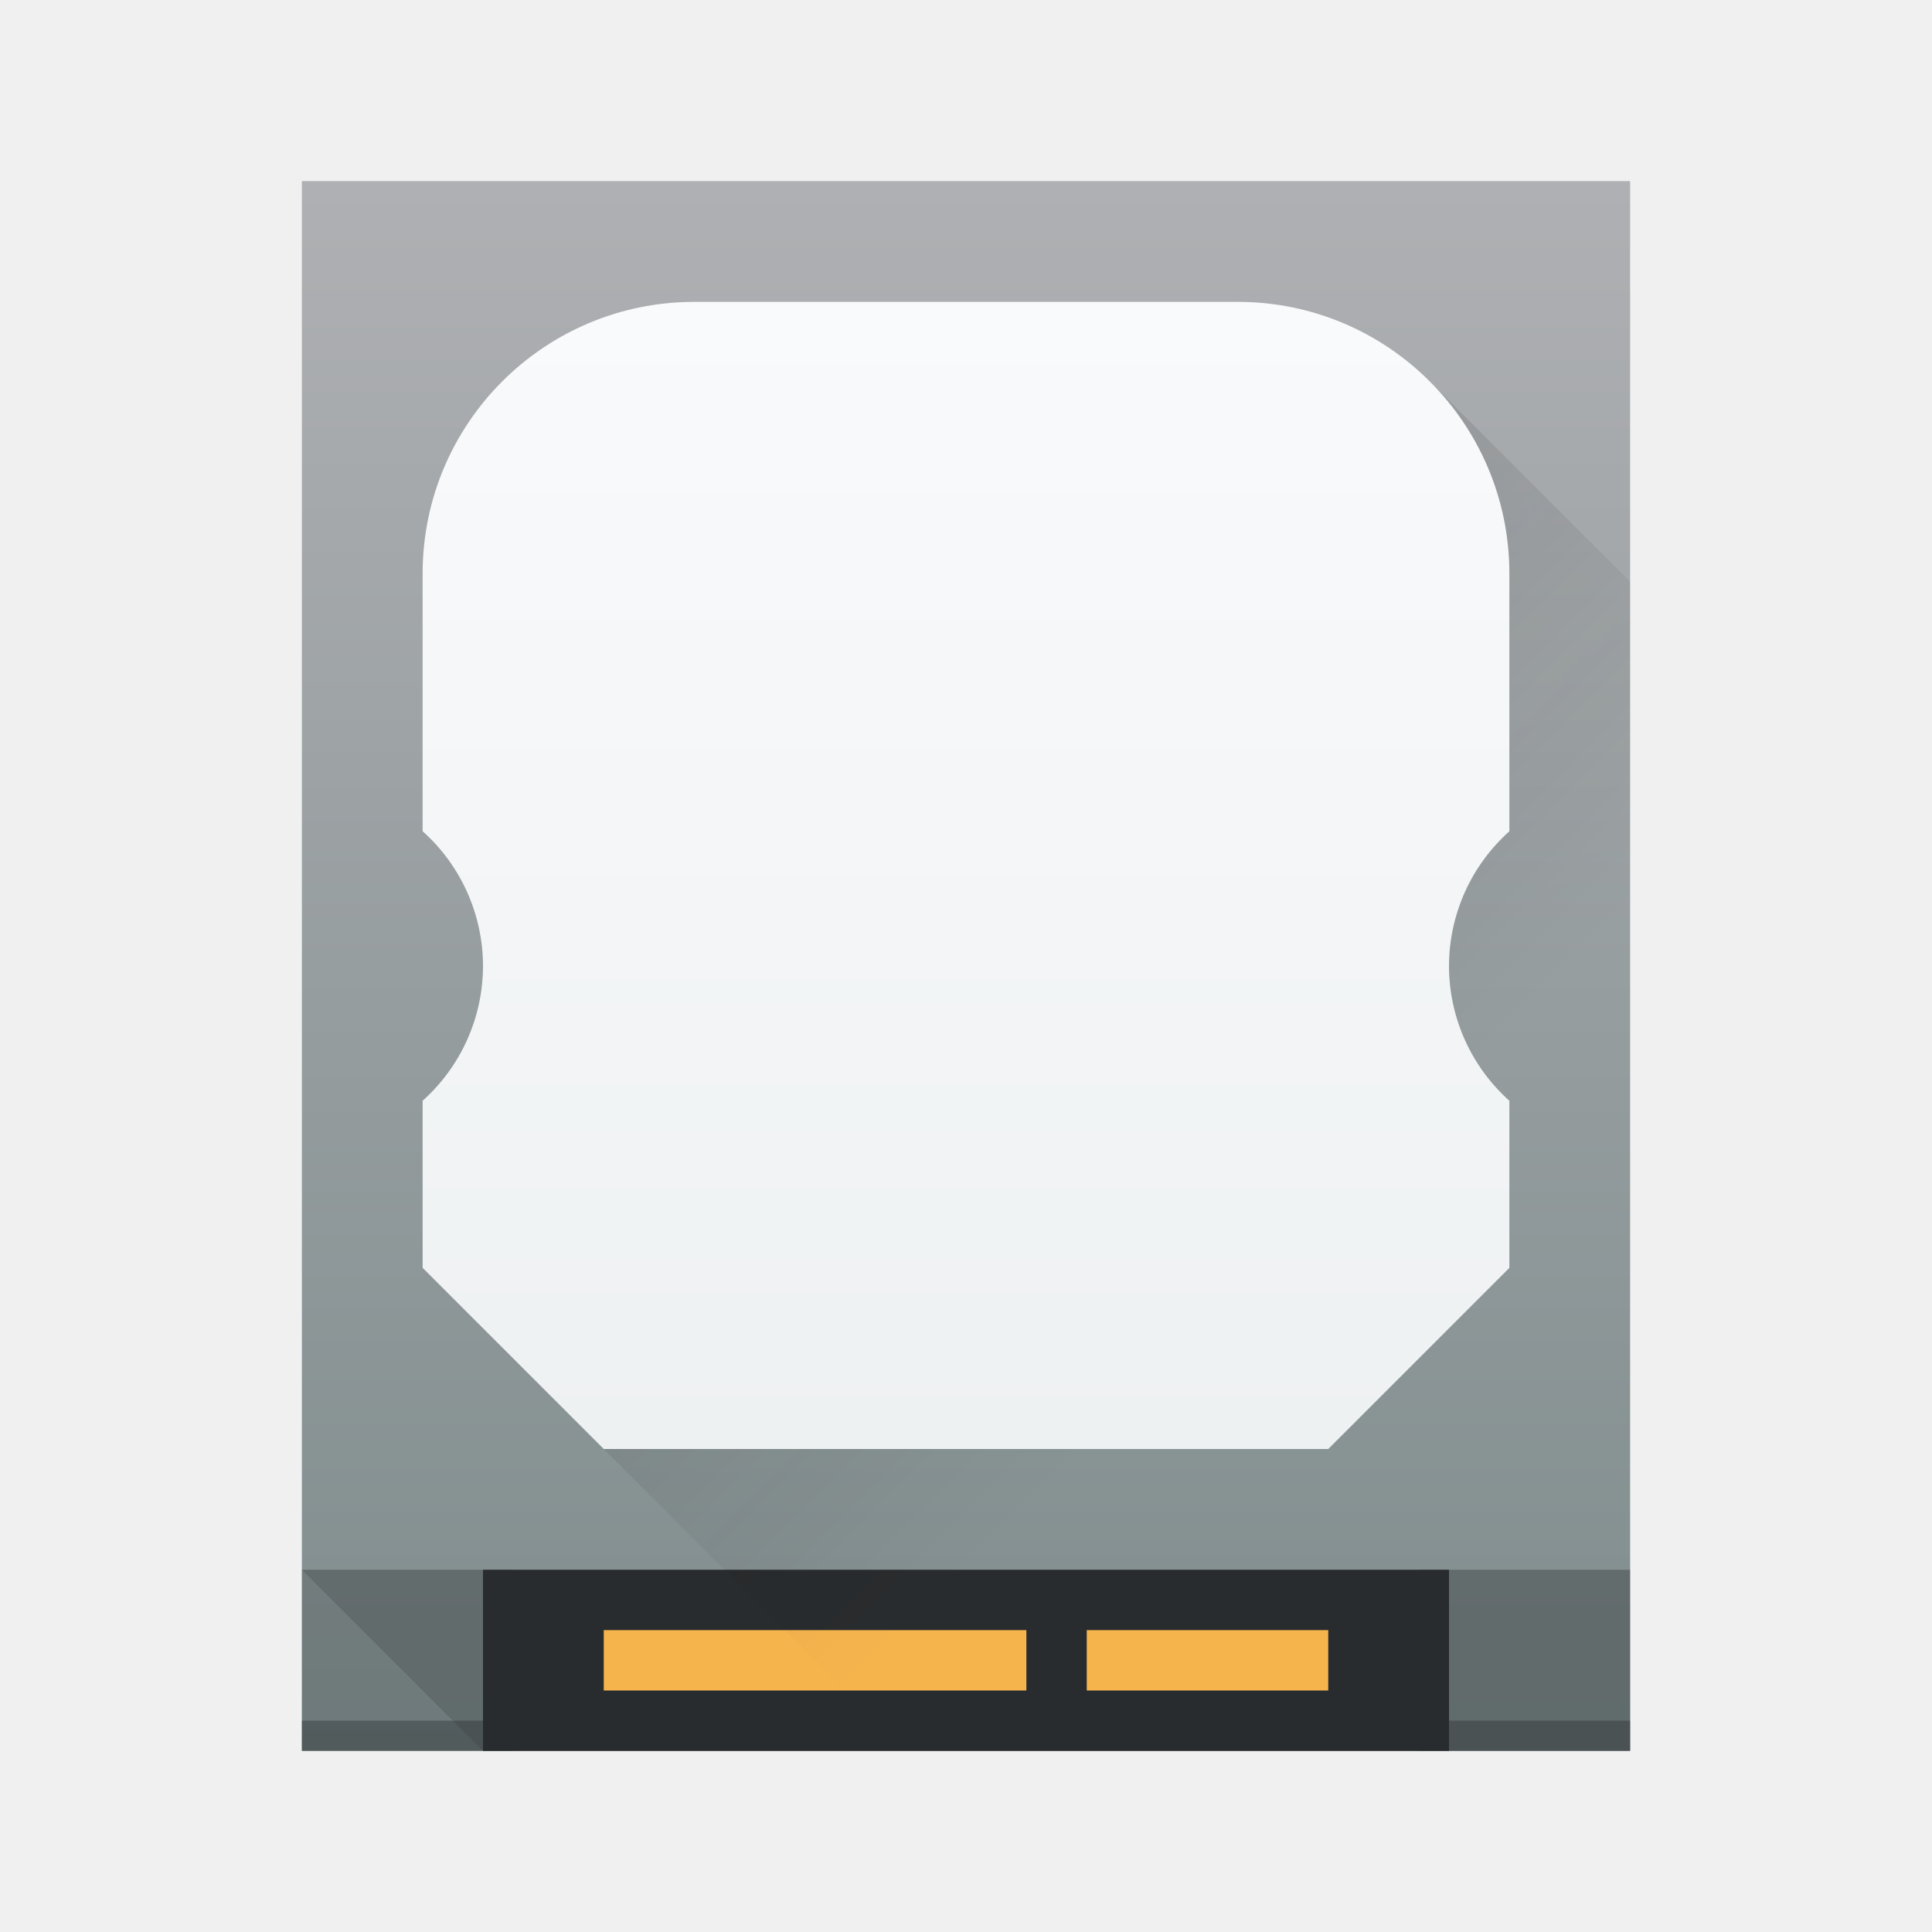
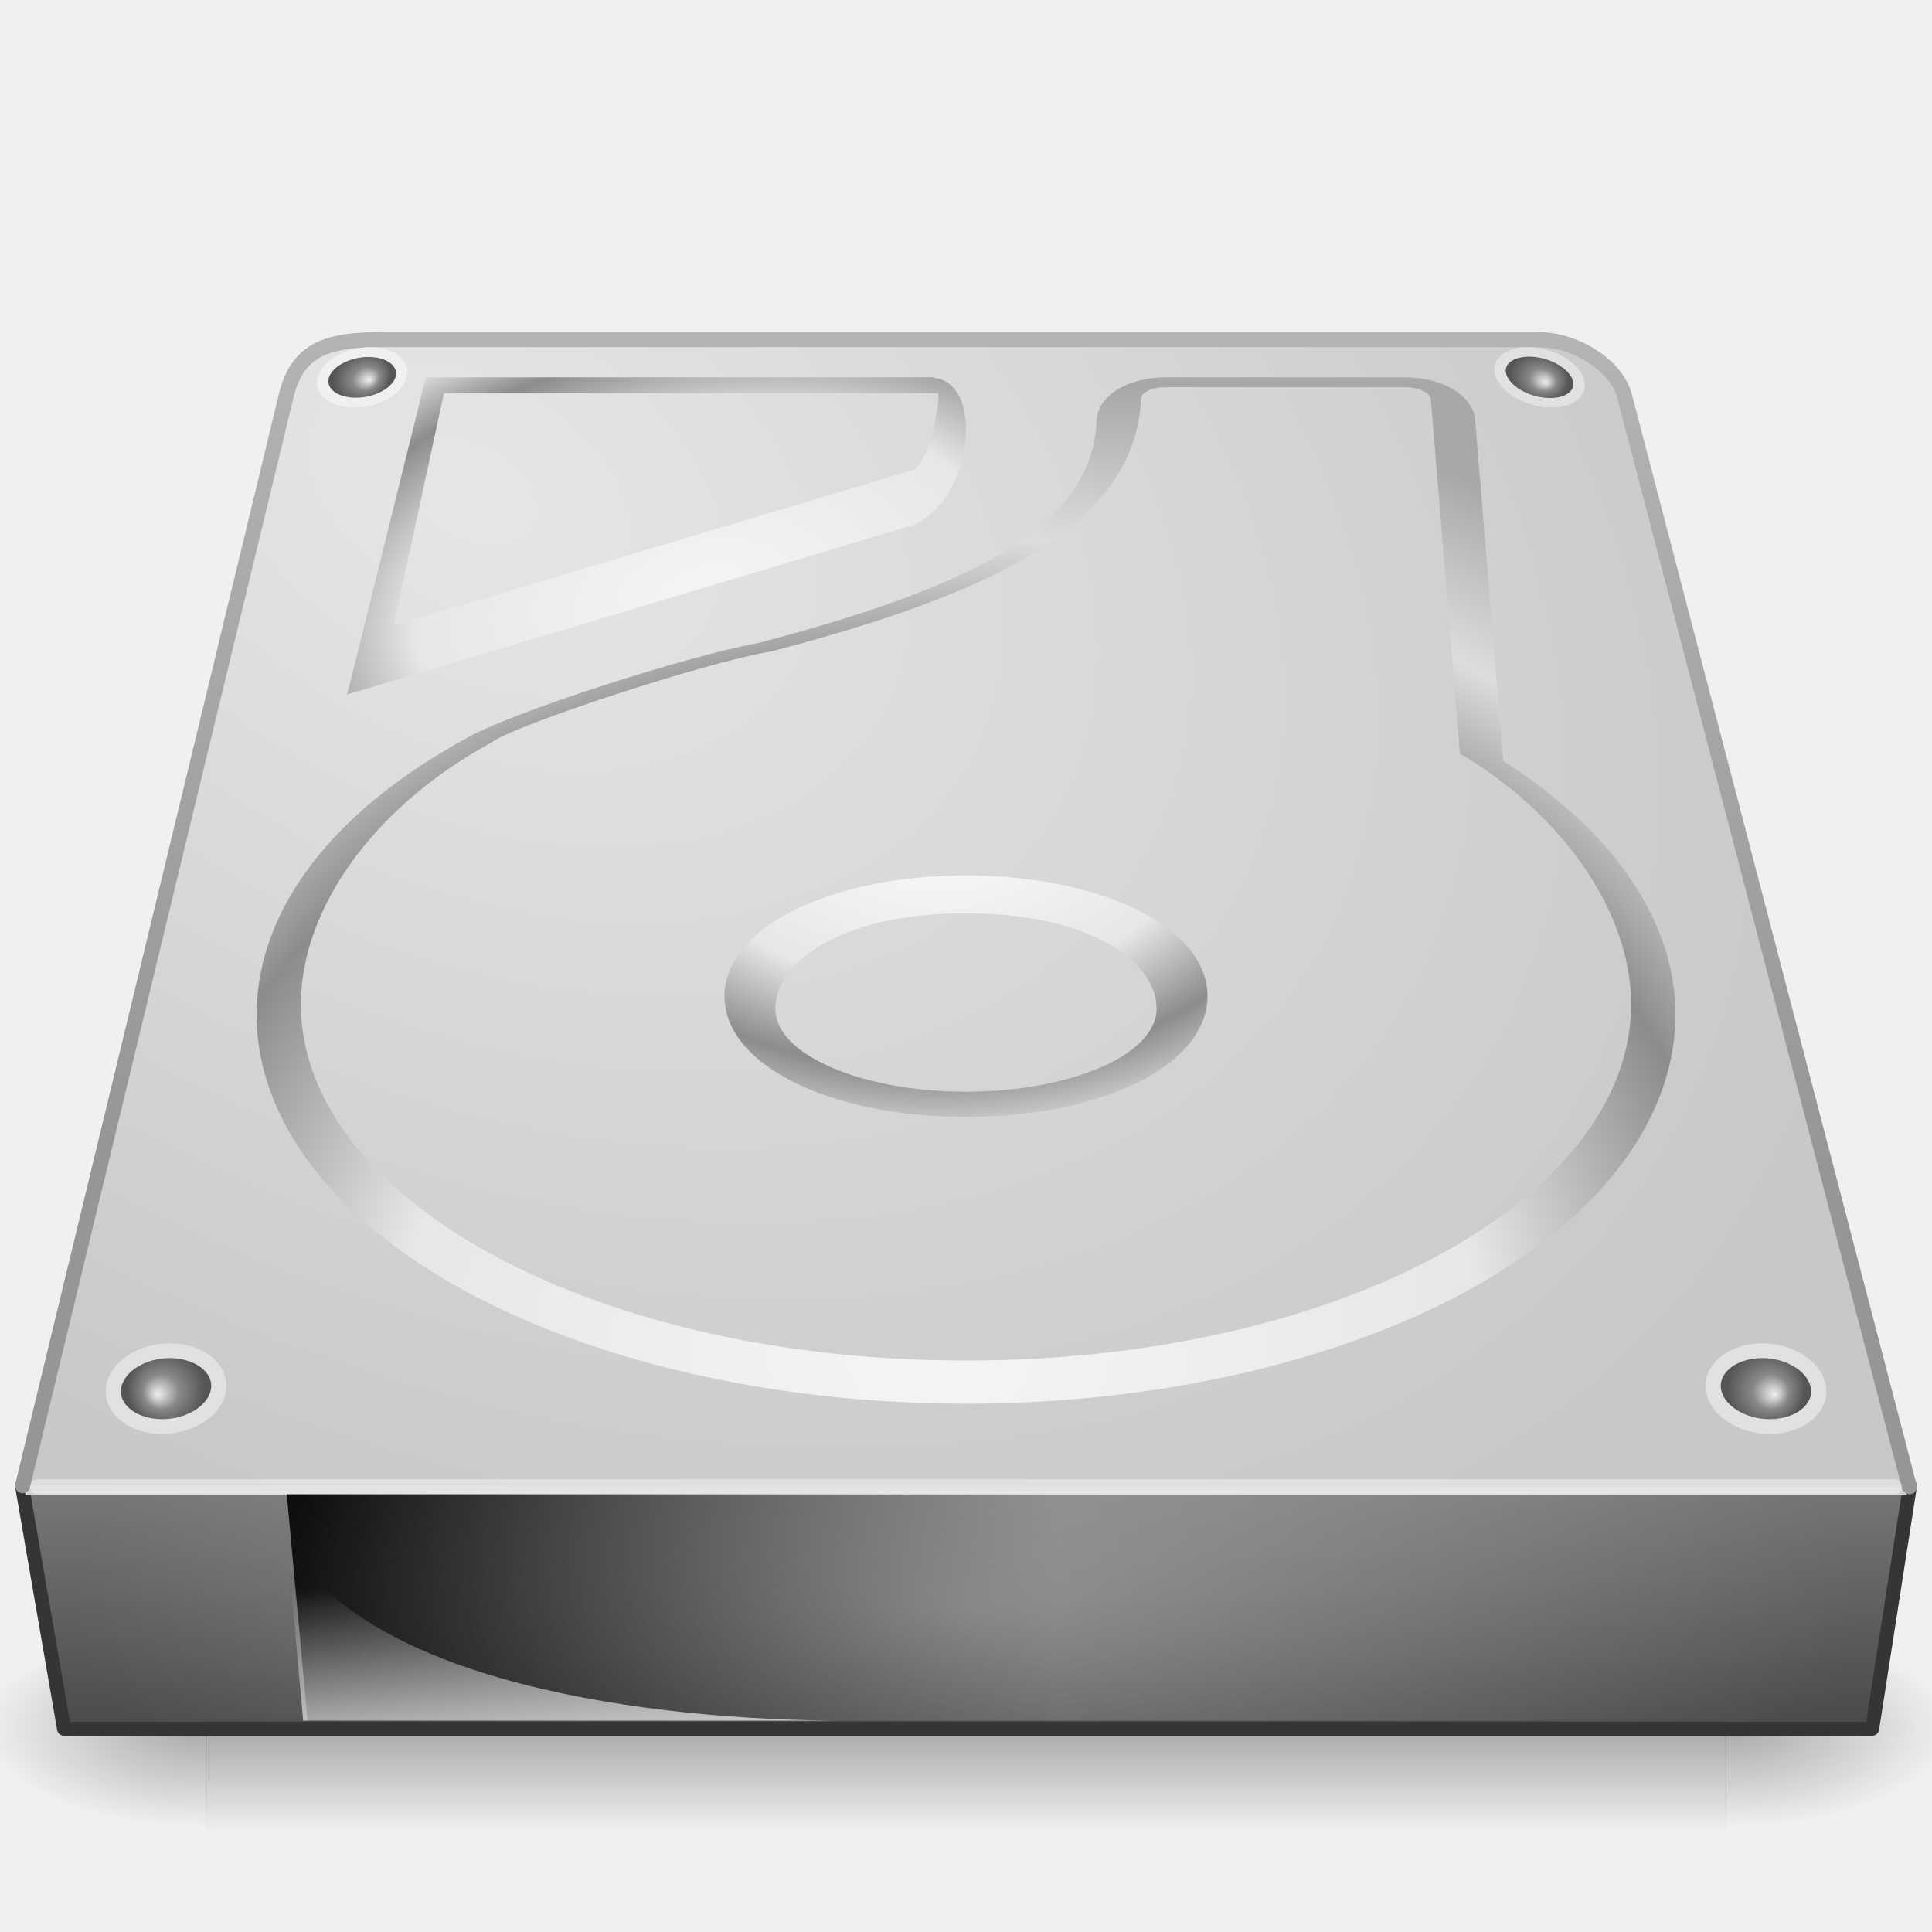
- <svg xmlns="http://www.w3.org/2000/svg" height="64" width="64">
-   <linearGradient id="a" gradientUnits="userSpaceOnUse" x1="386.571" x2="386.571" y1="549.798" y2="497.798">
-     <stop offset="0" stop-color="#7f8c8d" />
-     <stop offset="1" stop-color="#afb0b3" />
-   </linearGradient>
-   <linearGradient id="c" gradientUnits="userSpaceOnUse" x1="12" x2="12" y1="48" y2="10">
-     <stop offset="0" stop-color="#eef1f2" />
-     <stop offset="1" stop-color="#f9fafb" />
-   </linearGradient>
-   <linearGradient id="b" gradientUnits="userSpaceOnUse" x1="400.571" x2="420.571" y1="511.798" y2="531.798">
-     <stop offset="0" stop-color="#292c2f" />
-     <stop offset="1" stop-opacity="0" />
-   </linearGradient>
-   <path d="M386.571 497.798h44v52h-44z" fill="url(#a)" transform="translate(-376.571 -491.798)" />
-   <path d="M47 52h7v6h-7zm-37 0h7v6h-7z" fill="#292c2f" opacity=".2" />
-   <g stroke-width="1.857">
-     <path d="M10 52h7v6h-1zm37 0h7v6h-7z" fill="#292c2f" opacity=".2" />
-     <path d="M16 52h32v6H16z" fill="#292c2e" />
-     <path d="M20 54h14v2H20zm16 0h8v2h-8z" fill="#f6b44d" />
+ <svg xmlns="http://www.w3.org/2000/svg" xmlns:xlink="http://www.w3.org/1999/xlink" version="1.0" width="128" height="128" id="svg3486">
+   <defs id="defs3488">
+     <linearGradient id="linearGradient5048">
+       <stop id="stop5050" style="stop-color:#000000;stop-opacity:0" offset="0" />
+       <stop id="stop5056" style="stop-color:#000000;stop-opacity:1" offset="0.5" />
+       <stop id="stop5052" style="stop-color:#000000;stop-opacity:0" offset="1" />
+     </linearGradient>
+     <linearGradient x1="302.857" y1="366.648" x2="302.857" y2="609.505" id="linearGradient2624" xlink:href="#linearGradient5048" gradientUnits="userSpaceOnUse" gradientTransform="matrix(0.2086243,0,0,5.6252006e-2,-11.40279,87.09115)" />
+     <radialGradient cx="605.714" cy="486.648" r="117.143" fx="605.714" fy="486.648" id="radialGradient2621" xlink:href="#linearGradient5060" gradientUnits="userSpaceOnUse" gradientTransform="matrix(0.122534,0,0,5.6252006e-2,40.47236,87.09115)" />
+     <radialGradient cx="605.714" cy="486.648" r="117.143" fx="605.714" fy="486.648" id="radialGradient2618" xlink:href="#linearGradient5060" gradientUnits="userSpaceOnUse" gradientTransform="matrix(-0.122534,0,0,5.6252006e-2,87.52767,87.09115)" />
+     <linearGradient id="linearGradient2215">
+       <stop id="stop2223" style="stop-color:#7a7a7a;stop-opacity:1" offset="0" />
+       <stop id="stop2219" style="stop-color:#474747;stop-opacity:1" offset="1" />
+     </linearGradient>
+     <linearGradient x1="29.938" y1="41" x2="30" y2="50" id="linearGradient2714" xlink:href="#linearGradient2215" gradientUnits="userSpaceOnUse" gradientTransform="matrix(2.779794,0,0,2.010695,-16.61401,15.01334)" />
+     <linearGradient id="linearGradient3484">
+       <stop id="stop3486" style="stop-color:#969696;stop-opacity:1" offset="0" />
+       <stop id="stop3488" style="stop-color:#b4b4b4;stop-opacity:1" offset="1" />
+     </linearGradient>
+     <linearGradient x1="17.814" y1="29.797" x2="18.073" y2="10" id="linearGradient2710" xlink:href="#linearGradient3484" gradientUnits="userSpaceOnUse" gradientTransform="matrix(2.771712,0,0,2.804148,-2.52109,-6.939784)" />
+     <linearGradient id="linearGradient7056">
+       <stop id="stop7064" style="stop-color:#e6e6e6;stop-opacity:1" offset="0" />
+       <stop id="stop7060" style="stop-color:#c8c8c8;stop-opacity:1" offset="1" />
+     </linearGradient>
+     <radialGradient cx="11.734" cy="8.49" r="23.048" fx="11.734" fy="8.49" id="radialGradient2708" xlink:href="#linearGradient7056" gradientUnits="userSpaceOnUse" gradientTransform="matrix(3.815837,1.955036,-1.297462,2.592002,-2.657338,-12.37557)" />
+     <radialGradient cx="141.747" cy="206.426" r="78.728" fx="141.747" fy="206.426" id="radialGradient2704" xlink:href="#linearGradient4035" gradientUnits="userSpaceOnUse" gradientTransform="matrix(0.9720948,-1.4235799e-2,7.1945107e-3,0.8190959,-77.06729,-77.61639)" />
+     <linearGradient id="linearGradient7609">
+       <stop id="stop7611" style="stop-color:#ffffff;stop-opacity:1" offset="0" />
+       <stop id="stop7677" style="stop-color:#e7e7e7;stop-opacity:1" offset="0.47" />
+       <stop id="stop7613" style="stop-color:#8c8c8c;stop-opacity:1" offset="0.672" />
+       <stop id="stop7617" style="stop-color:#dddddd;stop-opacity:1" offset="0.835" />
+       <stop id="stop7615" style="stop-color:#a8a8a8;stop-opacity:1" offset="1" />
+     </linearGradient>
+     <radialGradient cx="142.622" cy="191.854" r="78.728" fx="142.622" fy="191.854" id="radialGradient2701" xlink:href="#linearGradient7609" gradientUnits="userSpaceOnUse" gradientTransform="matrix(0.4932064,0,0,-0.3486482,-8.296458,119.4625)" />
+     <radialGradient cx="113.065" cy="97.588" r="2.563" fx="113.667" fy="98" id="radialGradient2697" xlink:href="#radialGradient4241" gradientUnits="userSpaceOnUse" gradientTransform="matrix(-1.006855,0,0,0.9756095,124.8413,-3.206858)" />
+     <radialGradient cx="113.065" cy="97.588" r="2.563" fx="113.667" fy="98" id="radialGradient2693" xlink:href="#radialGradient4241" gradientUnits="userSpaceOnUse" gradientTransform="matrix(0.7477745,-0.1585924,8.4227997e-2,0.6299819,-68.76948,-18.54673)" />
+     <radialGradient cx="113.065" cy="97.588" r="2.563" fx="113.667" fy="98" id="radialGradient2689" xlink:href="#radialGradient4241" gradientUnits="userSpaceOnUse" gradientTransform="matrix(0.7564903,0.1411284,-7.7927028e-2,0.6130007,24.07117,-50.77801)" />
+     <linearGradient id="linearGradient5060">
+       <stop id="stop5062" style="stop-color:#000000;stop-opacity:1" offset="0" />
+       <stop id="stop5064" style="stop-color:#000000;stop-opacity:0" offset="1" />
+     </linearGradient>
+     <linearGradient x1="7.062" y1="35.281" x2="24.688" y2="35.281" id="linearGradient2686" xlink:href="#linearGradient5060" gradientUnits="userSpaceOnUse" gradientTransform="matrix(2.81541,0,0,2.696628,0.4945617,11.35953)" />
+     <linearGradient id="linearGradient4236">
+       <stop id="stop4238" style="stop-color:#eeeeee;stop-opacity:1" offset="0" />
+       <stop id="stop4240" style="stop-color:#eeeeee;stop-opacity:0" offset="1" />
+     </linearGradient>
+     <linearGradient x1="12.277" y1="37.206" x2="12.222" y2="33.759" id="linearGradient2683" xlink:href="#linearGradient4236" gradientUnits="userSpaceOnUse" gradientTransform="matrix(2.775866,0,0,2.991413,-1.725507,4.105388)" />
+     <linearGradient id="linearGradient4035">
+       <stop id="stop4037" style="stop-color:#f5f5f5;stop-opacity:1" offset="0" />
+       <stop id="stop4039" style="stop-color:#e7e7e7;stop-opacity:1" offset="0.47" />
+       <stop id="stop4041" style="stop-color:#8c8c8c;stop-opacity:1" offset="0.693" />
+       <stop id="stop4043" style="stop-color:#dddddd;stop-opacity:1" offset="0.835" />
+       <stop id="stop4045" style="stop-color:#a8a8a8;stop-opacity:1" offset="1" />
+     </linearGradient>
+     <radialGradient cx="127.317" cy="143.828" r="78.728" fx="127.317" fy="143.828" id="radialGradient2680" xlink:href="#linearGradient4035" gradientUnits="userSpaceOnUse" gradientTransform="matrix(0.5208152,-7.5167518e-2,1.6928922e-2,0.3022039,-21.92826,5.286023)" />
+     <radialGradient cx="113.065" cy="97.588" r="2.563" fx="113.667" fy="98" id="radialGradient4241" gradientUnits="userSpaceOnUse">
+       <stop id="stop4243" style="stop-color:#eeeeee;stop-opacity:1" offset="0" />
+       <stop id="stop4245" style="stop-color:#cecece;stop-opacity:1" offset="0.16" />
+       <stop id="stop4247" style="stop-color:#888888;stop-opacity:1" offset="0.468" />
+       <stop id="stop4249" style="stop-color:#555555;stop-opacity:1" offset="1" />
+     </radialGradient>
+     <radialGradient cx="113.065" cy="97.588" r="2.563" fx="113.667" fy="98" id="radialGradient2676" xlink:href="#radialGradient4241" gradientUnits="userSpaceOnUse" gradientTransform="matrix(1.006854,0,0,0.9756095,3.158733,-3.206858)" />
+     <linearGradient id="linearGradient6310-8">
+       <stop id="stop6312-6" style="stop-color:#ffffff;stop-opacity:1" offset="0" />
+       <stop id="stop6314-6" style="stop-color:#ffffff;stop-opacity:0" offset="1" />
+     </linearGradient>
+     <radialGradient cx="24" cy="42" r="21" fx="24" fy="42" id="radialGradient2673" xlink:href="#linearGradient6310-8" gradientUnits="userSpaceOnUse" gradientTransform="matrix(2.809524,-3.195635e-8,7.8140219e-8,1.071428,-3.428568,61.49997)" />
+   </defs>
+   <g id="layer1">
+     <rect width="100.736" height="13.661" x="13.632" y="107.716" id="rect2723" style="opacity:0.3;fill:url(#linearGradient2624);fill-opacity:1;fill-rule:nonzero;stroke:none;stroke-width:0.5;marker:none;visibility:visible;display:inline;overflow:visible" />
+     <path d="M 114.319,107.716 C 114.319,107.716 114.319,121.377 114.319,121.377 C 120.629,121.402 129.574,118.316 129.574,114.546 C 129.574,110.775 122.532,107.716 114.319,107.716 z" id="path2725" style="opacity:0.3;fill:url(#radialGradient2621);fill-opacity:1;fill-rule:nonzero;stroke:none;stroke-width:0.5;marker:none;visibility:visible;display:inline;overflow:visible" />
+     <path d="M 13.681,107.716 C 13.681,107.716 13.681,121.377 13.681,121.377 C 7.371,121.402 -1.574,118.316 -1.574,114.546 C -1.574,110.775 5.468,107.716 13.681,107.716 z" id="path2727" style="opacity:0.3;fill:url(#radialGradient2618);fill-opacity:1;fill-rule:nonzero;stroke:none;stroke-width:1;marker:none;visibility:visible;display:inline;overflow:visible" />
+     <path d="M 1.464,98.464 L 126.536,98.464 L 124.035,114.536 L 4.243,114.536 L 1.464,98.464 L 1.464,98.464 z" id="rect6431" style="fill:url(#linearGradient2714);fill-opacity:1;fill-rule:evenodd;stroke:#353537;stroke-width:0.928;stroke-linecap:round;stroke-linejoin:round;stroke-miterlimit:4;stroke-dasharray:none;stroke-dashoffset:0;stroke-opacity:1;display:inline;enable-background:new" />
+     <rect width="124.656" height="2.793" x="1.672" y="96.278" id="rect6381" style="fill:#d2d2d3;fill-opacity:1;fill-rule:evenodd;stroke:none;display:inline;enable-background:new" />
+     <path d="M 126.502,98.502 L 107.628,26.227 C 107.094,24.169 104.298,22.498 101.948,22.498 L 25.401,22.498 C 21.79,22.498 19.721,23.055 18.96,26.227 L 1.498,98.432" id="path6345" style="fill:url(#radialGradient2708);fill-opacity:1;fill-rule:nonzero;stroke:url(#linearGradient2710);stroke-width:0.996;stroke-linecap:round;stroke-linejoin:round;marker:none;stroke-miterlimit:4;stroke-dasharray:none;stroke-dashoffset:0;stroke-opacity:1;visibility:visible;display:inline;overflow:visible;enable-background:accumulate" />
+     <path d="M 125.5,98.5 L 2.5,98.5" id="path7046" style="opacity:0.4;fill:none;stroke:#ffffff;stroke-width:1;stroke-linecap:round;stroke-linejoin:miter;marker:none;stroke-miterlimit:4;stroke-dasharray:none;stroke-dashoffset:0;stroke-opacity:1;visibility:visible;display:inline;overflow:visible;enable-background:accumulate" />
+     <path d="M 110.921,65.726 C 110.319,60.065 106.286,54.667 99.585,50.407 C 99.45,48.77 97.732,27.825 97.732,27.825 C 97.6,26.215 95.598,25 93.073,25 L 77.228,25 C 74.685,25 72.719,26.231 72.655,27.864 C 72.364,35.239 63.498,39.09 50.273,42.594 C 45.639,43.416 33.558,47.283 30.785,48.98 C 22.622,53.439 17.754,59.383 17.08,65.726 C 16.466,71.495 19.415,77.267 25.384,81.981 C 34.121,88.88 48.556,93 64,93 C 79.443,93 93.878,88.88 102.616,81.981 C 108.068,77.677 111,72.488 111,67.226 C 111,66.726 110.971,66.225 110.921,65.726 L 110.921,65.726 L 110.921,65.726 z M 64,90.139 C 38.278,90.139 18.583,78.578 20.007,65.177 C 20.622,59.399 25.134,53.231 32.606,49.167 C 34.006,48.086 46.643,43.881 51.176,43.143 C 63.741,39.822 75.231,35.512 75.592,26.429 C 75.607,25.994 76.331,25.65 77.228,25.65 L 93.071,25.65 C 93.988,25.65 94.762,26.011 94.799,26.457 L 96.723,49.923 C 103.383,53.878 107.418,59.781 107.991,65.177 C 109.417,78.578 89.721,90.139 64,90.139 L 64,90.139 L 64,90.139 z" id="path9001" style="fill:url(#radialGradient2704);fill-opacity:1" />
+     <path d="M 63.999,74 C 55.026,74 48.147,70.621 48.002,66.139 C 48.001,66.091 48,66.043 48,65.995 C 48,64.374 48.902,62.831 50.615,61.525 C 53.513,59.318 58.517,58 64,58 C 69.483,58 74.487,59.318 77.385,61.525 C 79.149,62.868 80.053,64.464 79.998,66.138 C 79.85,70.62 72.971,74 63.999,74 L 63.999,74 L 63.999,74 z M 63.999,60.507 C 55.568,60.507 51.272,63.856 51.374,66.914 C 51.471,69.923 57.124,72.328 63.999,72.328 C 70.875,72.328 76.527,69.922 76.625,66.914 C 76.725,63.856 72.431,60.507 63.999,60.507 L 63.999,60.507 L 63.999,60.507 z" id="path9003" style="fill:url(#radialGradient2701);fill-opacity:1;fill-rule:nonzero;stroke-width:1;stroke-linecap:butt;stroke-linejoin:miter;marker:none;stroke-miterlimit:4;stroke-dasharray:none;stroke-dashoffset:0;stroke-opacity:1;visibility:visible;display:inline;overflow:visible;enable-background:accumulate" />
+     <path d="M 14.993,91.985 C 14.867,93.646 12.967,95 10.752,95 C 8.537,95 6.861,93.646 7.009,91.985 C 7.156,90.334 9.055,89 11.248,89 C 13.442,89.001 15.118,90.334 14.993,91.985 L 14.993,91.985 z" id="path9007" style="fill:#e1e1e1;fill-opacity:1" />
+     <path d="M 13.561,90.818 C 13.763,91.028 13.995,91.366 13.995,91.815 C 13.995,91.847 13.993,91.879 13.991,91.913 C 13.903,93.058 12.42,94.024 10.753,94.024 C 9.803,94.024 8.935,93.707 8.432,93.175 C 8.215,92.947 7.969,92.571 8.013,92.069 C 8.115,90.935 9.596,89.976 11.249,89.976 C 12.191,89.976 13.056,90.291 13.561,90.818 L 13.561,90.818 L 13.561,90.818 z" id="path9009" style="fill:url(#radialGradient2697);fill-opacity:1" />
+     <path d="M 21.031,25.619 C 21.269,26.672 22.797,27.247 24.442,26.898 C 26.086,26.549 27.214,25.411 26.961,24.362 C 26.709,23.318 25.184,22.756 23.555,23.102 C 21.926,23.448 20.796,24.573 21.031,25.619 z" id="path9019" style="fill:#f0f0f0;fill-opacity:1" />
+     <path d="M 21.994,24.64 C 21.862,24.808 21.719,25.062 21.758,25.352 C 21.761,25.373 21.765,25.393 21.77,25.415 C 21.933,26.14 23.118,26.531 24.357,26.268 C 25.062,26.119 25.679,25.777 26.007,25.354 C 26.148,25.173 26.299,24.891 26.223,24.574 C 26.049,23.857 24.866,23.471 23.638,23.732 C 22.939,23.881 22.323,24.22 21.994,24.64 L 21.994,24.64 L 21.994,24.64 z" id="path9021" style="fill:url(#radialGradient2693);fill-opacity:1" />
+     <path d="M 99.001,24.431 C 98.963,25.492 100.283,26.609 101.947,26.92 C 103.611,27.23 104.978,26.614 105,25.55 C 105.021,24.492 103.701,23.387 102.053,23.08 C 100.405,22.773 99.039,23.376 99.001,24.431 z" id="path9025" style="fill:#e1e1e1;fill-opacity:1" />
+     <path d="M 100.171,23.898 C 100.002,24.002 99.801,24.182 99.765,24.464 C 99.762,24.484 99.761,24.504 99.76,24.526 C 99.734,25.257 100.772,26.073 102.024,26.306 C 102.738,26.44 103.415,26.362 103.836,26.098 C 104.017,25.985 104.232,25.783 104.239,25.462 C 104.253,24.735 103.217,23.925 101.975,23.693 C 101.267,23.561 100.592,23.638 100.171,23.898 L 100.171,23.898 L 100.171,23.898 z" id="path9027" style="fill:url(#radialGradient2689);fill-opacity:1" />
+     <path d="M 19,99 L 70,99 L 70,114 L 20.378,114 L 19,99 z" id="rect8993" style="fill:url(#linearGradient2686);fill-opacity:1;fill-rule:evenodd;stroke:none;stroke-width:2.409;marker:none;visibility:visible;display:inline;overflow:visible" />
+     <path d="M 20.087,114 C 20.087,114 19,102 19,102 C 24.095,111.51 43.117,114 56,114 C 56,114 20.087,114 20.087,114 L 20.087,114 z" id="path8995" style="opacity:0.811;fill:url(#linearGradient2683);fill-opacity:1;fill-rule:evenodd;stroke:none" />
+     <path d="M 28.211,25 L 27.929,26.143 L 23.715,43.156 L 23,46 L 25.088,45.389 L 60.607,34.756 L 60.72,34.703 L 60.814,34.649 C 62.695,33.586 63.7,31.438 63.937,29.466 C 64.056,28.48 64.02,27.514 63.712,26.622 C 63.42,25.779 62.661,25.029 61.868,25.053 L 61.868,25 L 61.736,25 L 29.058,25 L 28.211,25 L 28.211,25 L 28.211,25 z M 29.414,26.051 L 62.149,26.051 C 62.165,26.195 62.202,26.274 62.168,26.546 C 62.065,27.401 61.623,30.46 60.513,31.128 L 26.084,41.44 L 29.412,26.051 L 29.413,26.051 L 29.414,26.051 z" id="path9039" style="fill:url(#radialGradient2680);fill-opacity:1;fill-rule:nonzero;stroke:none;stroke-width:1;marker:none;visibility:visible;display:inline;overflow:visible;enable-background:accumulate" />
+     <path d="M 113.007,91.985 C 113.133,93.646 115.033,95 117.248,95 C 119.462,95 121.139,93.646 120.991,91.985 C 120.844,90.334 118.945,89 116.752,89 C 114.558,89.001 112.882,90.334 113.007,91.985 L 113.007,91.985 z" id="path9091" style="fill:#e1e1e1;fill-opacity:1" />
+     <path d="M 114.439,90.818 C 114.237,91.028 114.005,91.366 114.005,91.815 C 114.005,91.847 114.007,91.879 114.009,91.913 C 114.097,93.058 115.58,94.024 117.247,94.024 C 118.197,94.024 119.065,93.707 119.568,93.175 C 119.785,92.947 120.031,92.571 119.987,92.069 C 119.885,90.935 118.404,89.976 116.751,89.976 C 115.809,89.976 114.944,90.291 114.439,90.818 L 114.439,90.818 L 114.439,90.818 z" id="path9093" style="fill:url(#radialGradient2676);fill-opacity:1" />
+     <rect width="118" height="15" x="5" y="99" id="rect6300-3" style="opacity:0.3;fill:url(#radialGradient2673);fill-opacity:1;stroke:none" />
  </g>
-   <path d="M390.571 533.798l16 16h24V511.07l-6.636-6.636z" fill="url(#b)" opacity=".2" transform="translate(-376.571 -491.798)" />
-   <path d="M23 10a9 9 0 0 0-9 9v8.535A6 6 0 0 1 16 32a6 6 0 0 1-2 4.463V42l6 6h24l6-6v-5.535A6 6 0 0 1 48 32a6 6 0 0 1 2-4.463V19a9 9 0 0 0-9-9z" fill="url(#c)" />
-   <path d="M10 57h44v1H10z" fill="#292c2f" opacity=".4" />
</svg>
